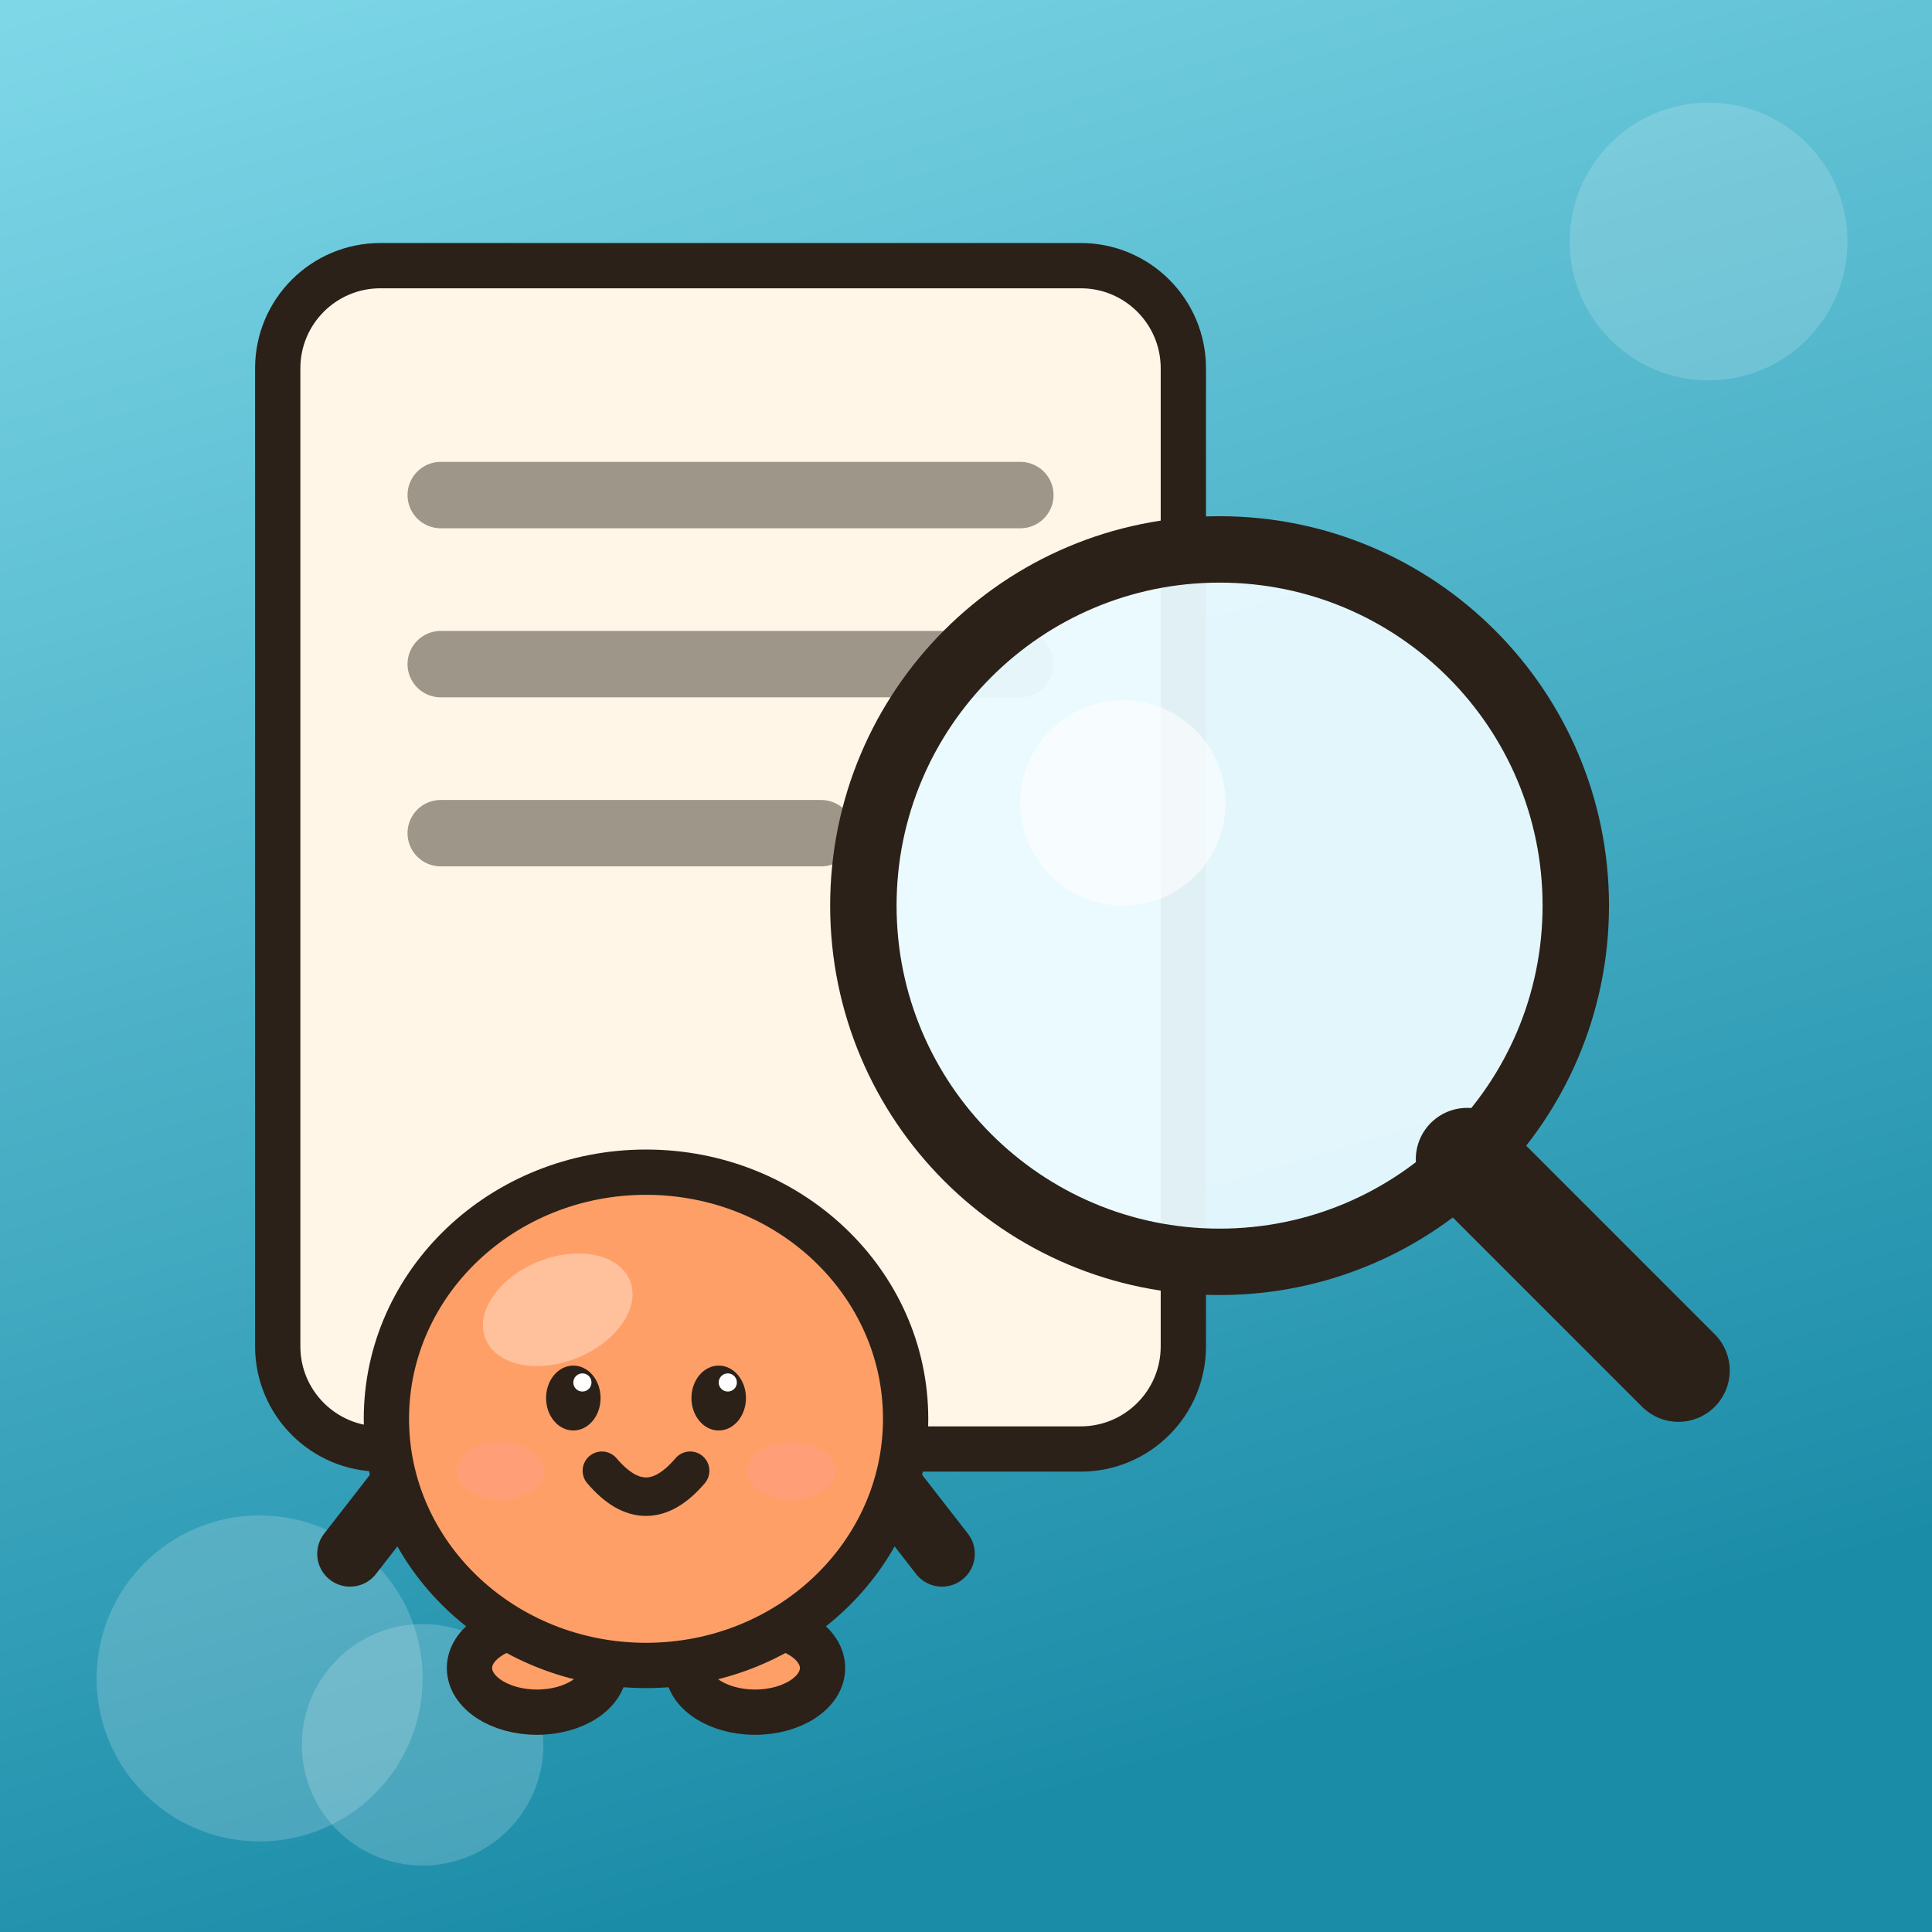
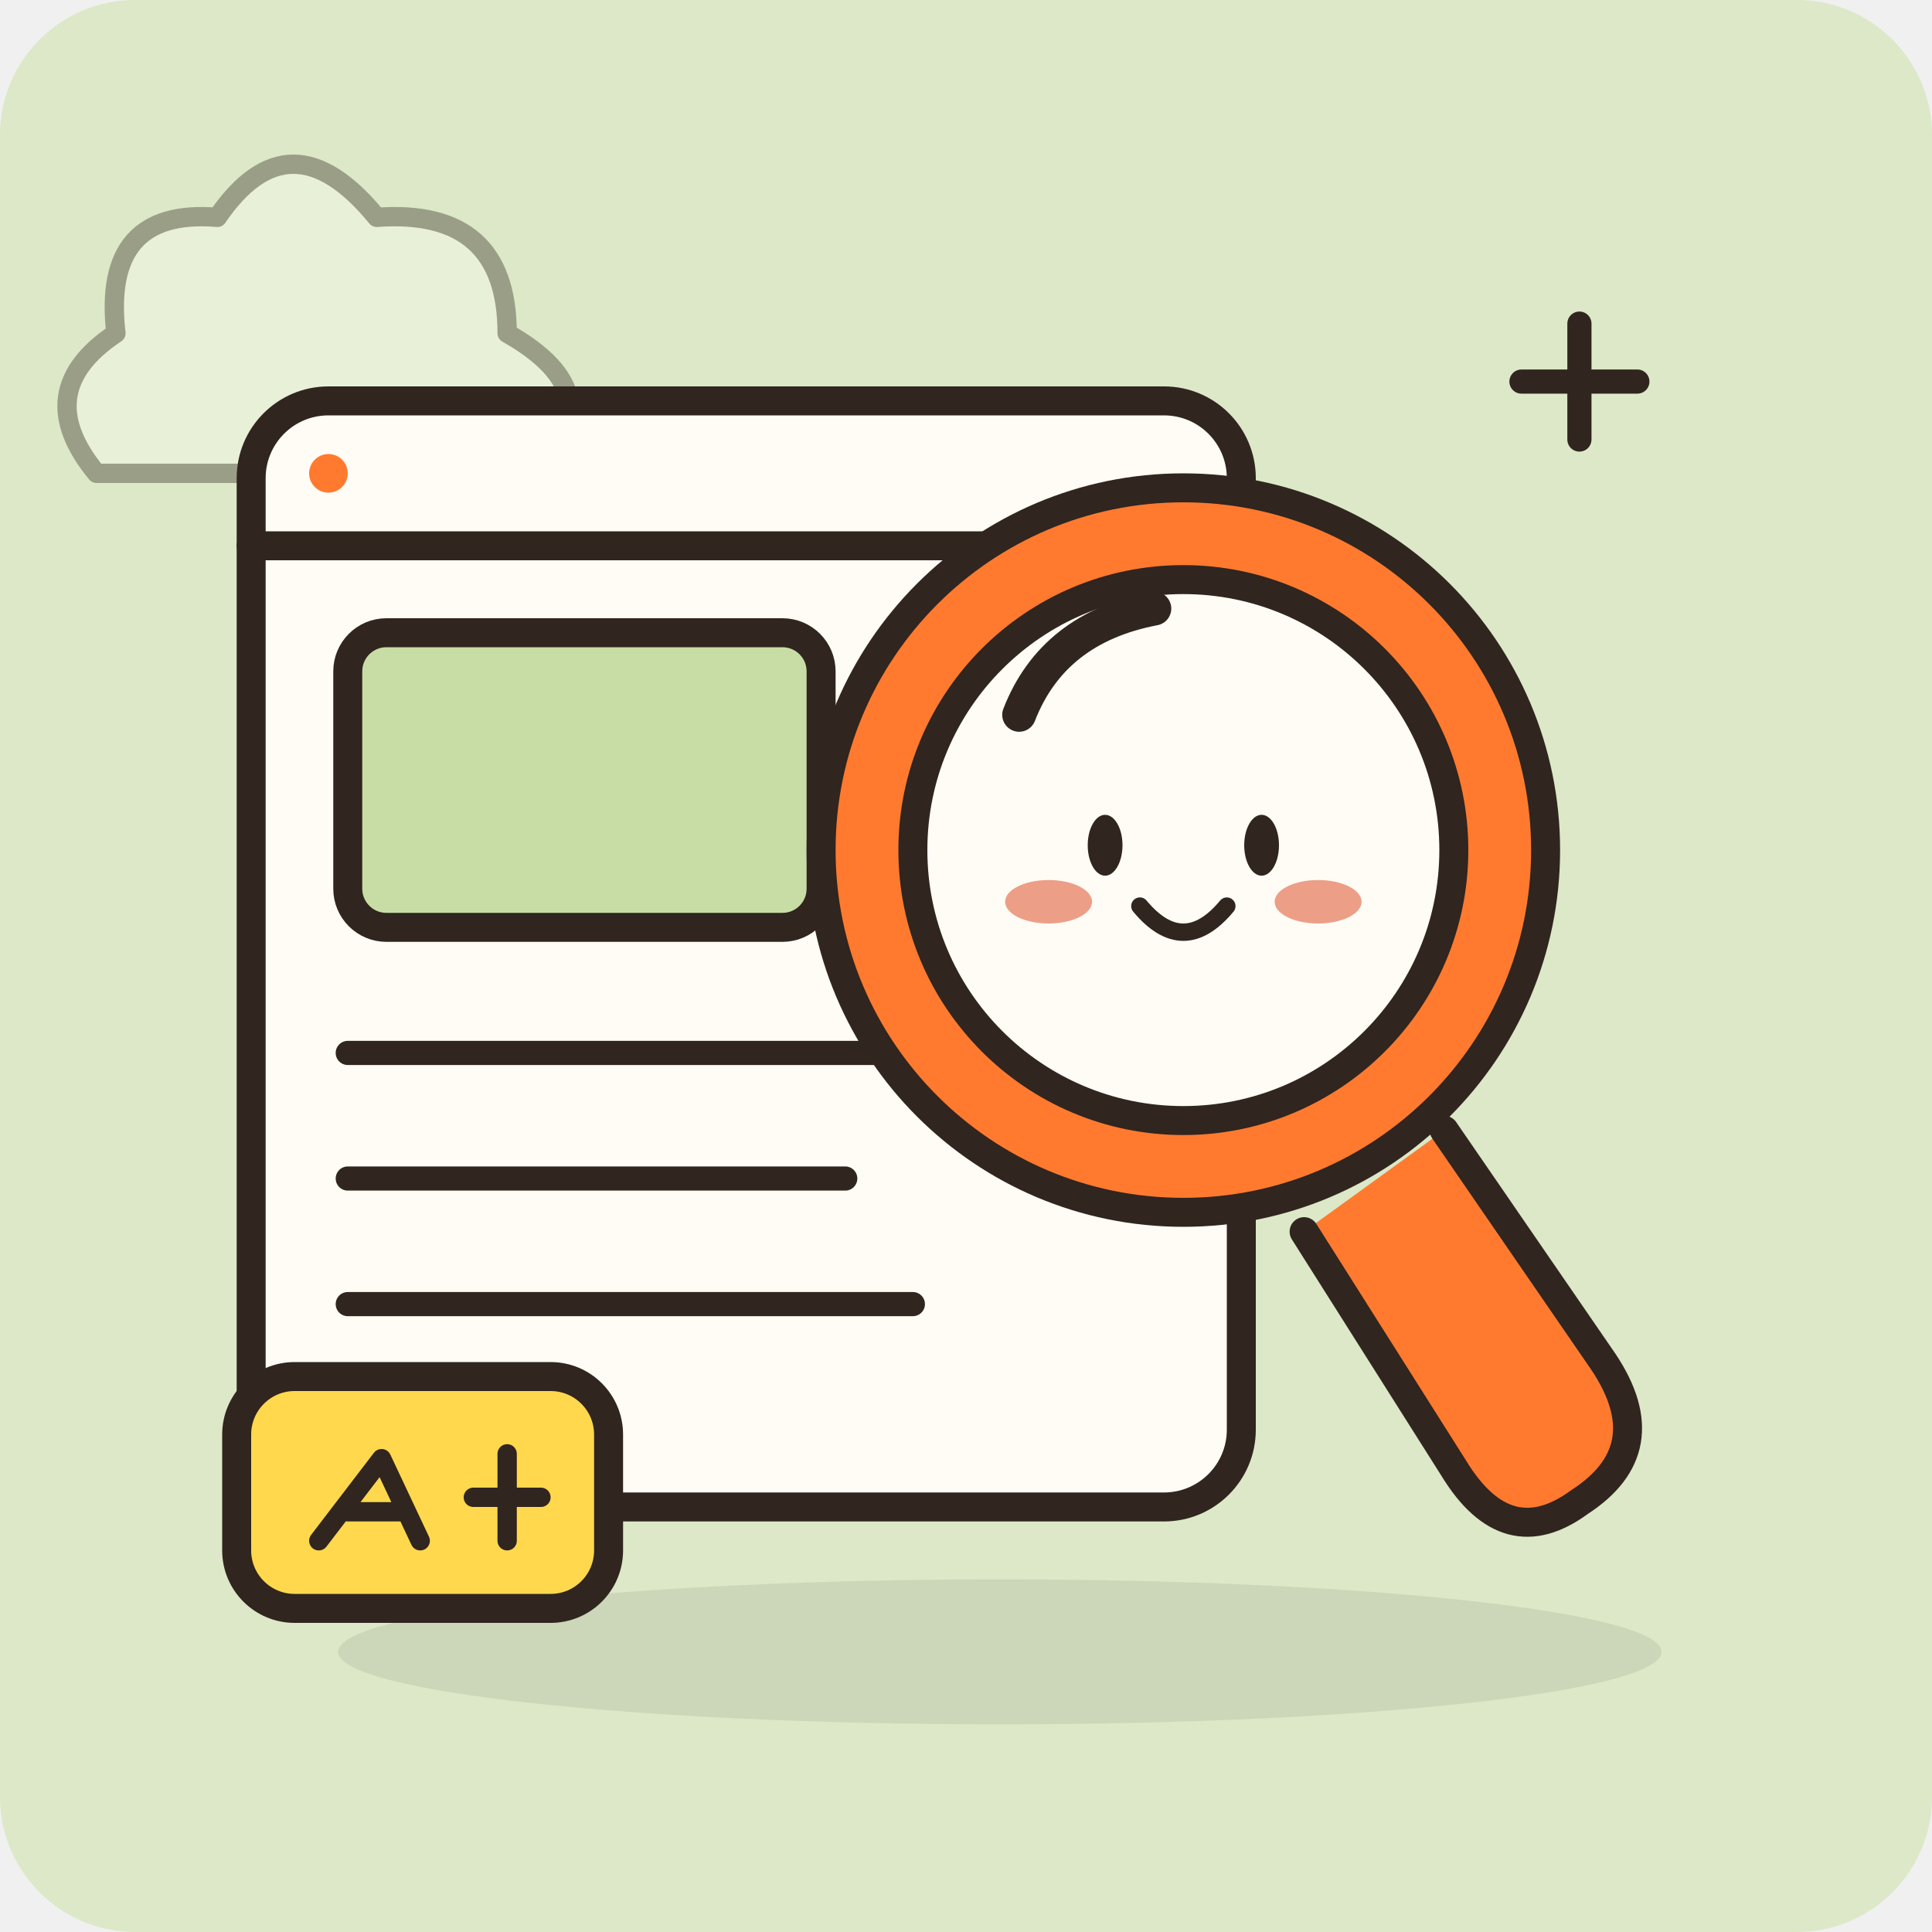
- <svg xmlns="http://www.w3.org/2000/svg" viewBox="0 0 640 640" width="640" height="640" role="img">
-   <defs>
-     <linearGradient id="bg" x1="0" y1="0" x2=".3" y2="1">
-       <stop offset="0" stop-color="#7fd8e8" />
-       <stop offset="1" stop-color="#1b8ca8" />
-     </linearGradient>
-   </defs>
-   <rect width="640" height="640" fill="url(#bg)" />
-   <circle cx="86" cy="556" r="54" fill="#fff" opacity=".18" />
-   <circle cx="140" cy="578" r="40" fill="#fff" opacity=".18" />
-   <circle cx="566" cy="80" r="46" fill="#fff" opacity=".16" />
-   <g fill="none" stroke="#2b2118" stroke-width="15" stroke-linecap="round" stroke-linejoin="round">
-     <rect x="92" y="88" width="300" height="392" rx="34" fill="#fff6e8" />
-     <path d="M146 164h192M146 220h192M146 276h126" stroke-width="22" opacity=".45" />
-     <circle cx="404" cy="300" r="118" fill="#eafaff" opacity=".95" />
-     <circle cx="404" cy="300" r="118" fill="none" stroke-width="22" />
-     <circle cx="372" cy="266" r="34" fill="#fff" opacity=".6" stroke="none" />
-     <path d="M486 384l70 70" stroke-width="34" />
-     <ellipse cx="177.88" cy="552.56" rx="22.36" ry="14.62" fill="#ff9f68" />
-     <ellipse cx="250.12" cy="552.56" rx="22.36" ry="14.62" fill="#ff9f68" />
-     <path d="M140.04 483.76L115.96 514.72" fill="none" stroke-linecap="round" stroke-width="21.75" stroke="#2b2118" />
-     <path d="M287.96 483.76L312.04 514.72" fill="none" stroke-linecap="round" stroke-width="21.75" stroke="#2b2118" />
-     <ellipse cx="214" cy="470" rx="86" ry="81.7" fill="#ff9f68" />
-     <ellipse cx="184.76" cy="433.88" rx="25.8" ry="17.2" fill="#fff" opacity=".34" stroke="none" transform="rotate(-22 184.76 433.88)" />
-     <ellipse cx="165.84" cy="487.2" rx="14.62" ry="9.46" fill="#ff9d7a" opacity=".85" stroke="none" />
-     <ellipse cx="262.16" cy="487.2" rx="14.62" ry="9.46" fill="#ff9d7a" opacity=".85" stroke="none" />
-     <ellipse cx="189.92" cy="463.12" rx="9.03" ry="10.75" fill="#2b2118" stroke="none" />
-     <ellipse cx="238.08" cy="463.12" rx="9.03" ry="10.75" fill="#2b2118" stroke="none" />
-     <circle cx="192.93" cy="457.96" r="3.01" fill="#fff" stroke="none" />
-     <circle cx="241.09" cy="457.96" r="3.01" fill="#fff" stroke="none" />
-     <path d="M199.38 487.2q14.62 17.2 29.24 0" fill="none" stroke="#2b2118" stroke-width="12.75" stroke-linecap="round" />
+ <svg xmlns="http://www.w3.org/2000/svg" viewBox="0 0 400 400" role="img" aria-labelledby="title">
+   <g stroke-linejoin="round" stroke-linecap="round">
+     <rect width="400" height="400" rx="28" fill="#DCE8C7" />
+     <ellipse cx="207" cy="342" rx="137" ry="15" fill="#30251F" opacity=".09" />
+     <g opacity=".38">
+       <path d="M20 98 Q6 81 24 69 Q21 43 45 45 Q60 23 78 45 Q105 43 105 69 Q128 82 110 98Z" fill="#FFFCF5" stroke="#30251F" stroke-width="4" stroke-linecap="round" stroke-linejoin="round" />
+     </g>
+     <rect x="52" y="83" width="205" height="229" rx="16" fill="#FFFCF5" stroke="#30251F" stroke-width="6" />
+     <path d="M52 113H257" fill="none" stroke="#30251F" stroke-width="6" stroke-linecap="round" stroke-linejoin="round" />
+     <circle cx="68" cy="98" r="4" fill="#FF7A2F" />
+     <rect x="72" y="131" width="98" height="61" rx="8" fill="#C8DDA5" stroke="#30251F" stroke-width="6" />
+     <path d="M72 218H219 M72 244H175 M72 270H189" fill="none" stroke="#30251F" stroke-width="5" stroke-linecap="round" stroke-linejoin="round" />
+     <circle cx="245" cy="176" r="75" fill="#FF7A2F" stroke="#30251F" stroke-width="6" />
+     <circle cx="245" cy="176" r="56" fill="#FFFCF5" stroke="#30251F" stroke-width="6" />
+     <g transform="translate(245 175) scale(0.9)">
+       <ellipse cx="-18" cy="0" rx="4" ry="7" fill="#30251F" />
+       <ellipse cx="18" cy="0" rx="4" ry="7" fill="#30251F" />
+       <ellipse cx="-31" cy="13" rx="10" ry="5" fill="#ED9E87" />
+       <ellipse cx="31" cy="13" rx="10" ry="5" fill="#ED9E87" />
+       <path d="M-10 14 Q0 26 10 14" fill="none" stroke="#30251F" stroke-width="4" stroke-linecap="round" stroke-linejoin="round" />
+     </g>
+     <path d="M299 234L332 282Q344 300 327 311Q312 322 301 304L270 255" fill="#FF7A2F" stroke="#30251F" stroke-width="6" stroke-linecap="round" stroke-linejoin="round" />
+     <path d="M211 148Q218 130 239 126" fill="#FFFCF5" stroke="#30251F" stroke-width="7" stroke-linecap="round" stroke-linejoin="round" />
+     <rect x="49" y="285" width="77" height="48" rx="12" fill="#FFD84D" stroke="#30251F" stroke-width="6" />
+     <path d="M66 319L79 302L87 319 M72 313H83 M105 301V319 M98 310H112" fill="none" stroke="#30251F" stroke-width="4" stroke-linecap="round" stroke-linejoin="round" />
+     <path d="M327 67V91 M315 79H339" fill="none" stroke="#30251F" stroke-width="5" stroke-linecap="round" stroke-linejoin="round" />
  </g>
</svg>
